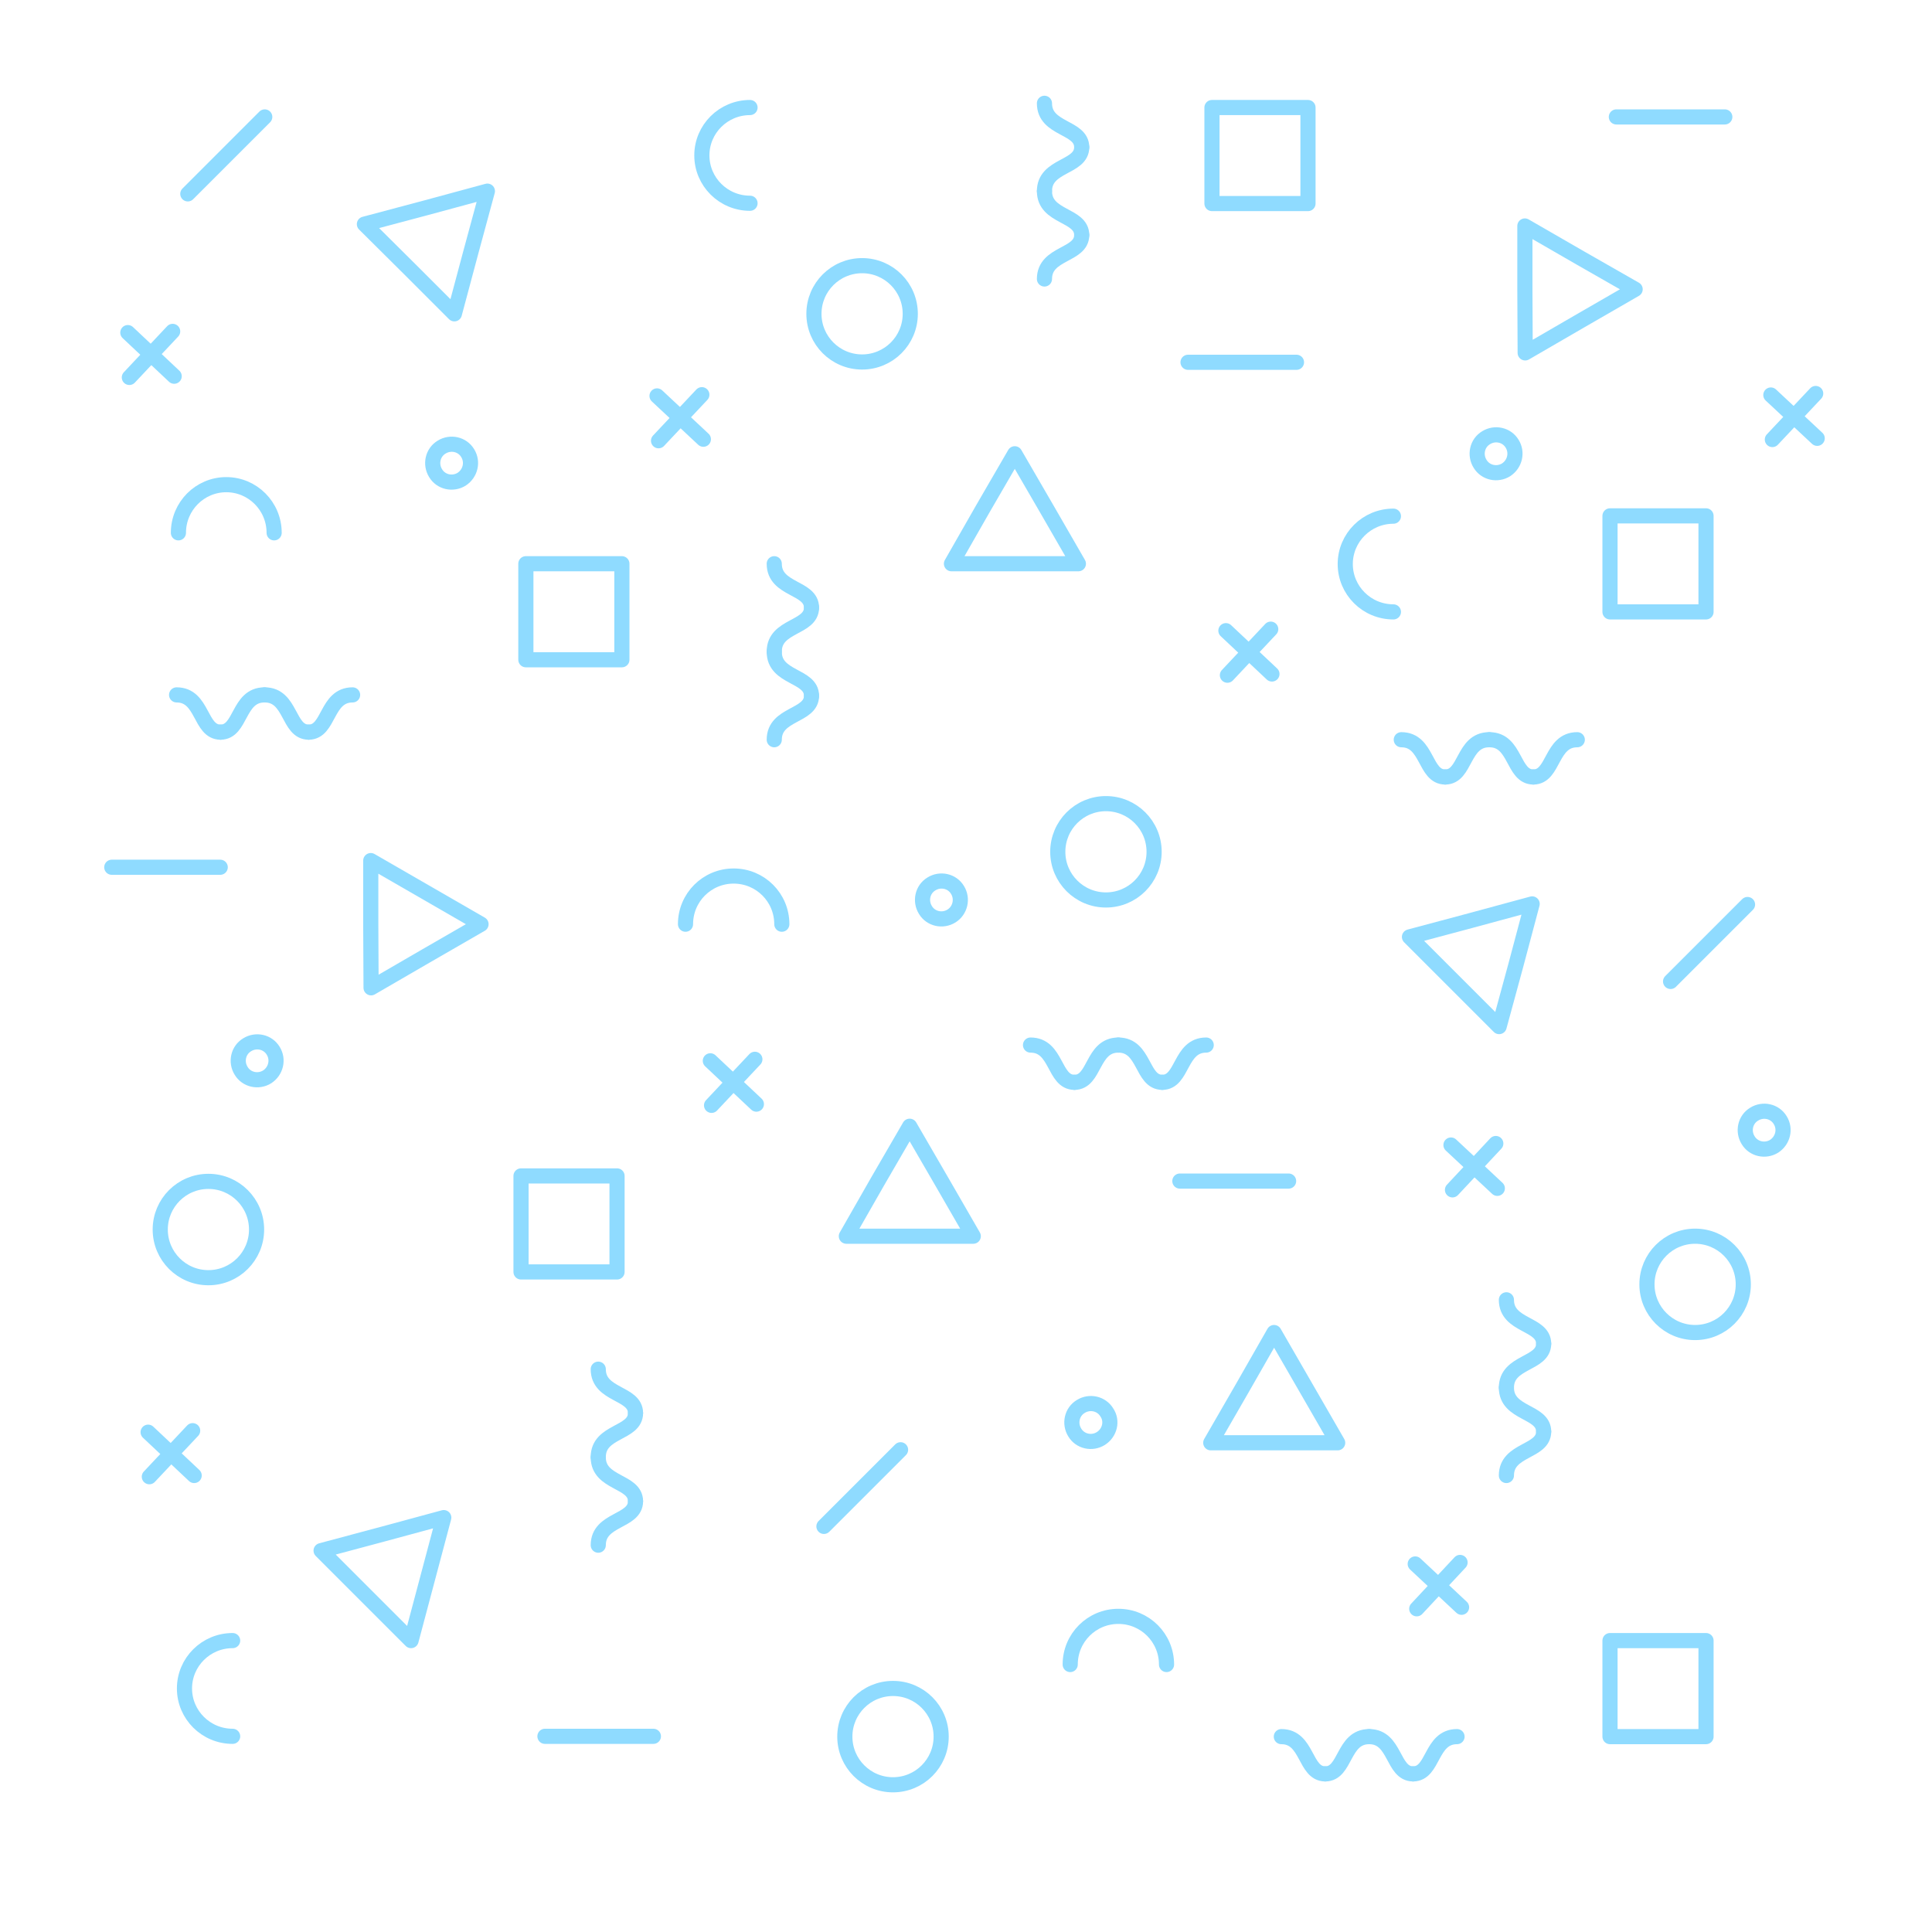
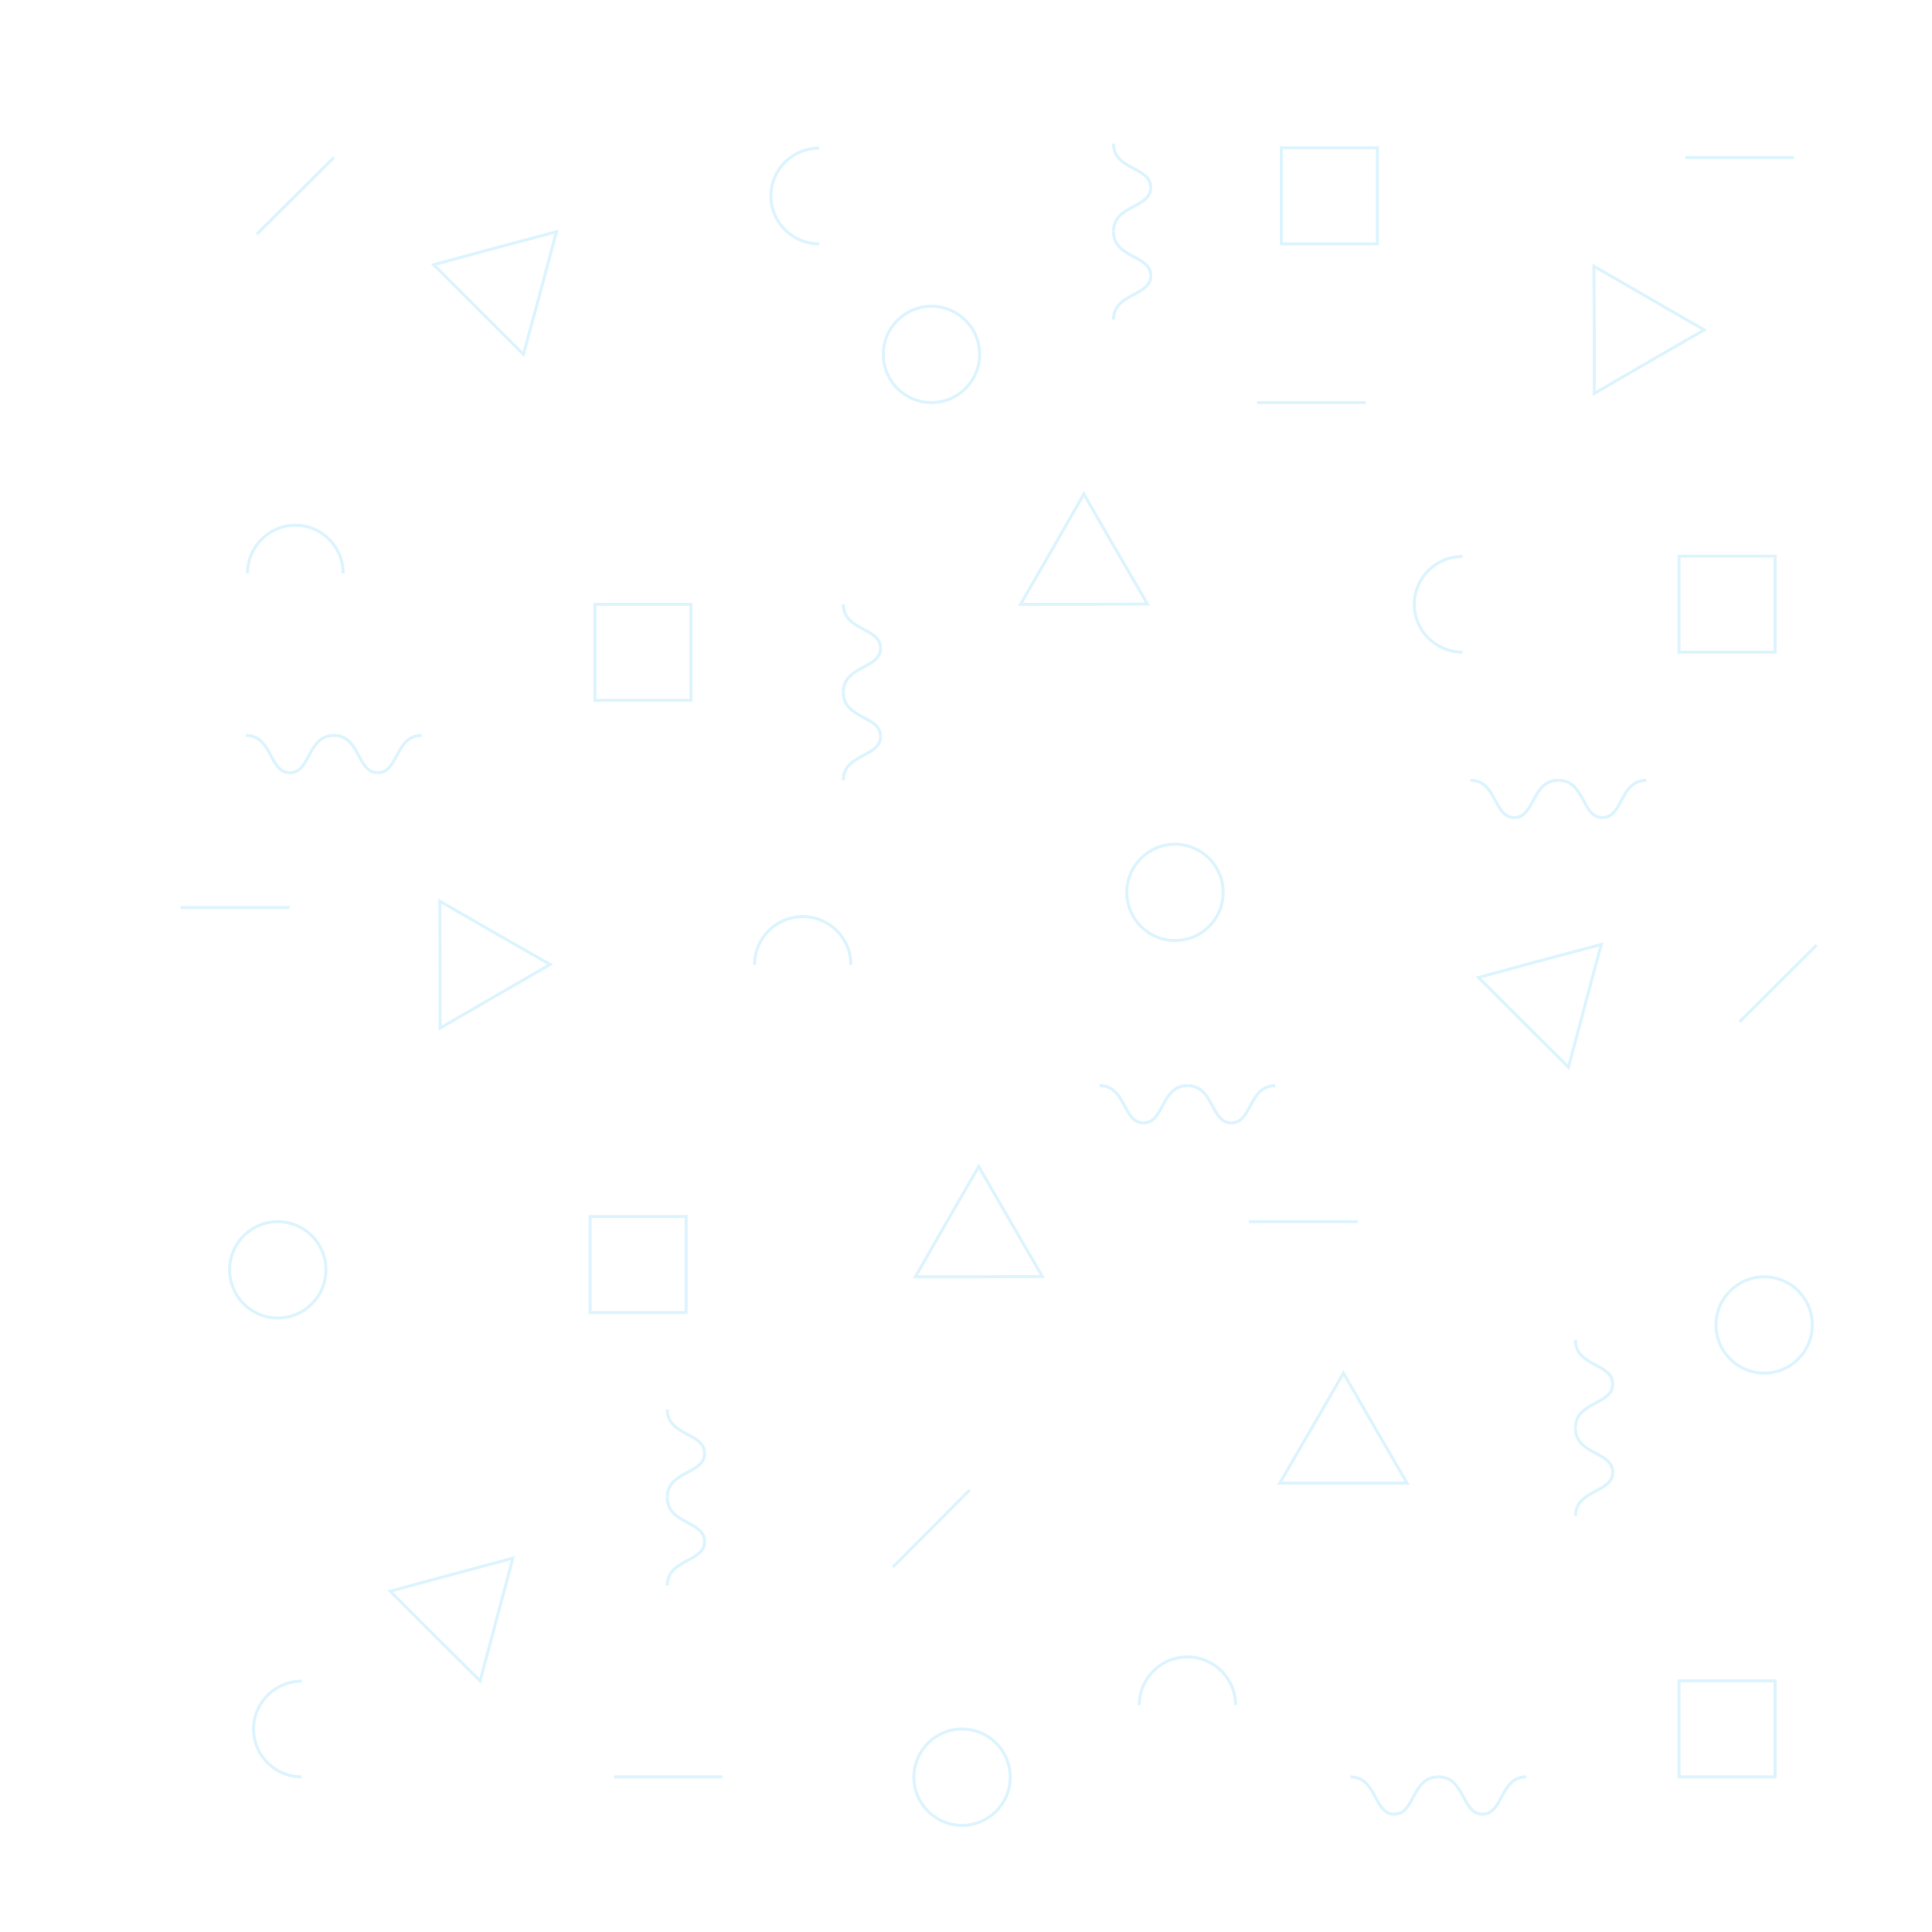
<svg xmlns="http://www.w3.org/2000/svg" version="1.1" id="Layer_1" x="0px" y="0px" viewBox="0 0 637.7 637.8" style="enable-background:new 0 0 637.7 637.8;" xml:space="preserve">
  <style type="text/css">
	.st0{display:none;fill:#F6F6F6;}
- 	.st1{fill:none;stroke:#8fdbff;stroke-width:5;stroke-linecap:round;stroke-linejoin:round;stroke-miterlimit:10;}
- 	.st2{display:none;opacity:0.3;}
- 	.st3{display:inline;fill:none;stroke:#8fdbff;stroke-miterlimit:10;}
- 	.st4{display:inline;}
- 	.st5{fill:none;stroke:#8fdbff;stroke-miterlimit:10;}
+ 	.st1{display:none;}
+ 	.st2{display:inline;fill:none;stroke:#8ddafd;stroke-width:5;stroke-linecap:round;stroke-linejoin:round;stroke-miterlimit:10;}
+ 	.st3{display:none;fill:none;stroke:#8ddafd;stroke-width:5;stroke-linecap:round;stroke-linejoin:round;stroke-miterlimit:10;}
+ 	.st4{opacity:0.3;}
+ 	.st5{fill:none;stroke:#8ddafd;stroke-miterlimit:10;}
</style>
  <rect x="0.6" y="0" class="st0" width="636.6" height="636.6" />
-   <g>
-     <line class="st1" x1="232.2" y1="145" x2="216.9" y2="130.7" />
-     <line class="st1" x1="217.4" y1="145.5" x2="231.7" y2="130.3" />
-   </g>
-   <g>
-     <line class="st1" x1="249.7" y1="364.5" x2="234.5" y2="350.2" />
-     <line class="st1" x1="234.9" y1="364.9" x2="249.2" y2="349.7" />
-   </g>
-   <g>
-     <line class="st1" x1="64.1" y1="487.1" x2="48.9" y2="472.8" />
-     <line class="st1" x1="49.3" y1="487.5" x2="63.6" y2="472.3" />
-   </g>
-   <g>
-     <line class="st1" x1="57.5" y1="124.2" x2="42.2" y2="109.8" />
-     <line class="st1" x1="42.7" y1="124.6" x2="57" y2="109.4" />
-   </g>
-   <g>
-     <line class="st1" x1="599.9" y1="144.7" x2="584.6" y2="130.4" />
-     <line class="st1" x1="585.1" y1="145.1" x2="599.4" y2="129.9" />
-   </g>
-   <g>
-     <line class="st1" x1="419.9" y1="222.5" x2="404.7" y2="208.2" />
-     <line class="st1" x1="405.2" y1="222.9" x2="419.5" y2="207.7" />
-   </g>
-   <g>
-     <line class="st1" x1="494.3" y1="392.3" x2="479" y2="378" />
-     <line class="st1" x1="479.5" y1="392.8" x2="493.8" y2="377.5" />
-   </g>
-   <g>
-     <line class="st1" x1="482.5" y1="530.6" x2="467.2" y2="516.3" />
-     <line class="st1" x1="467.7" y1="531.1" x2="482" y2="515.8" />
-   </g>
-   <polygon class="st1" points="345.5,167.9 335,149.8 324.5,167.9 314.1,186.1 335,186.1 356,186.1 " />
-   <polygon class="st1" points="310.8,389.9 300.3,371.8 289.8,389.9 279.4,408.1 300.3,408.1 321.3,408.1 " />
-   <polygon class="st1" points="431.1,458.1 420.6,439.9 410.2,458.1 399.7,476.3 420.7,476.3 441.6,476.3 " />
-   <polygon class="st1" points="500.4,318.7 505.8,298.4 485.5,303.9 465.3,309.3 480.1,324.1 494.9,338.9 " />
-   <polygon class="st1" points="155.4,83.4 160.9,63.1 140.6,68.6 120.3,74 135.2,88.8 150,103.6 " />
-   <polygon class="st1" points="141.1,521.3 146.5,501 126.2,506.5 106,511.9 120.8,526.7 135.7,541.6 " />
-   <polygon class="st1" points="521.6,106 539.8,95.5 521.6,85.1 503.4,74.6 503.4,95.5 503.5,116.5 " />
-   <polygon class="st1" points="140.6,315.6 158.8,305.1 140.6,294.6 122.4,284.1 122.4,305.1 122.5,326.1 " />
-   <circle class="st1" cx="365.1" cy="281.2" r="15.9" />
-   <circle class="st1" cx="284.6" cy="103.6" r="15.9" />
-   <circle class="st1" cx="294.8" cy="573.3" r="15.9" />
-   <path class="st1" d="M353.3,549.5c0-8.8,7.1-15.9,15.9-15.9c8.8,0,15.9,7.1,15.9,15.9" />
-   <path class="st1" d="M226.3,305.1c0-8.8,7.1-15.9,15.9-15.9s15.9,7.1,15.9,15.9" />
-   <path class="st1" d="M58.9,175.9c0-8.8,7.1-15.9,15.8-15.9c8.7,0,15.8,7.1,15.8,15.9" />
-   <path class="st1" d="M460,202c-8.8,0-15.9-7.1-15.9-15.8c0-8.7,7.1-15.8,15.9-15.8" />
-   <path class="st1" d="M76.8,573.2c-8.8,0-15.9-7.1-15.9-15.8c0-8.7,7.1-15.8,15.9-15.8" />
-   <path class="st1" d="M247.6,67.1c-8.8,0-15.9-7.1-15.9-15.8c0-8.7,7.1-15.8,15.9-15.8" />
-   <circle class="st1" cx="68.8" cy="405.9" r="15.9" />
-   <circle class="st1" cx="559.6" cy="424" r="15.9" />
-   <rect x="531.5" y="170.3" class="st1" width="31.7" height="31.7" />
-   <rect x="173.6" y="186.1" class="st1" width="31.7" height="31.7" />
-   <rect x="172" y="388.2" class="st1" width="31.7" height="31.7" />
-   <rect x="531.5" y="541.6" class="st1" width="31.7" height="31.7" />
-   <rect x="400.1" y="35.5" class="st1" width="31.7" height="31.7" />
-   <g>
-     <path class="st1" d="M354.7,357.3c-6.9,0-5.7-12.3-14.5-12.3" />
-     <path class="st1" d="M383.7,357.3c-6.9,0-5.7-12.3-14.5-12.3" />
-     <path class="st1" d="M354.7,357.3c6.9,0,5.7-12.3,14.5-12.3" />
-     <path class="st1" d="M398.3,345.1" />
-     <path class="st1" d="M383.7,357.3c6.9,0,5.7-12.3,14.5-12.3" />
-   </g>
-   <g>
-     <path class="st1" d="M437.5,585.6c-6.9,0-5.7-12.3-14.5-12.3" />
-     <path class="st1" d="M466.5,585.6c-6.9,0-5.7-12.3-14.5-12.3" />
-     <path class="st1" d="M437.5,585.6c6.9,0,5.7-12.3,14.5-12.3" />
-     <path class="st1" d="M481.1,573.3" />
-     <path class="st1" d="M466.5,585.6c6.9,0,5.7-12.3,14.5-12.3" />
-   </g>
-   <g>
-     <path class="st1" d="M477.1,256.5c-6.9,0-5.7-12.3-14.5-12.3" />
-     <path class="st1" d="M506.2,256.5c-6.9,0-5.7-12.3-14.5-12.3" />
-     <path class="st1" d="M477.1,256.5c6.9,0,5.7-12.3,14.5-12.3" />
-     <path class="st1" d="M520.7,244.3" />
-     <path class="st1" d="M506.2,256.5c6.9,0,5.7-12.3,14.5-12.3" />
-   </g>
-   <g>
-     <path class="st1" d="M72.8,241.7c-6.9,0-5.7-12.3-14.5-12.3" />
-     <path class="st1" d="M101.9,241.7c-6.9,0-5.7-12.3-14.5-12.3" />
-     <path class="st1" d="M72.8,241.7c6.9,0,5.7-12.3,14.5-12.3" />
-     <path class="st1" d="M116.4,229.4" />
-     <path class="st1" d="M101.9,241.7c6.9,0,5.7-12.3,14.5-12.3" />
-   </g>
-   <g>
-     <path class="st1" d="M357.1,77.6c0,6.9-12.3,5.7-12.3,14.5" />
-     <path class="st1" d="M357.1,48.6c0,6.9-12.3,5.7-12.3,14.5" />
-     <path class="st1" d="M357.1,77.6c0-6.9-12.3-5.7-12.3-14.5" />
-     <path class="st1" d="M344.8,34" />
-     <path class="st1" d="M357.1,48.6c0-6.9-12.3-5.7-12.3-14.5" />
-   </g>
-   <g>
-     <path class="st1" d="M267.9,229.7c0,6.9-12.3,5.7-12.3,14.5" />
-     <path class="st1" d="M267.9,200.6c0,6.9-12.3,5.7-12.3,14.5" />
-     <path class="st1" d="M267.9,229.7c0-6.9-12.3-5.7-12.3-14.5" />
-     <path class="st1" d="M255.7,186.1" />
-     <path class="st1" d="M267.9,200.6c0-6.9-12.3-5.7-12.3-14.5" />
-   </g>
-   <g>
-     <path class="st1" d="M509.6,472.6c0,6.9-12.3,5.7-12.3,14.5" />
-     <path class="st1" d="M509.6,443.6c0,6.9-12.3,5.7-12.3,14.5" />
-     <path class="st1" d="M509.6,472.6c0-6.9-12.3-5.7-12.3-14.5" />
-     <path class="st1" d="M497.3,429" />
-     <path class="st1" d="M509.6,443.6c0-6.9-12.3-5.7-12.3-14.5" />
-   </g>
-   <g>
-     <path class="st1" d="M209.8,495.6c0,6.9-12.3,5.7-12.3,14.5" />
-     <path class="st1" d="M209.8,466.5c0,6.9-12.3,5.7-12.3,14.5" />
-     <path class="st1" d="M209.8,495.6c0-6.9-12.3-5.7-12.3-14.5" />
-     <path class="st1" d="M197.5,451.9" />
-     <path class="st1" d="M209.8,466.5c0-6.9-12.3-5.7-12.3-14.5" />
-   </g>
-   <line class="st1" x1="389.5" y1="389.9" x2="425.4" y2="389.9" />
-   <line class="st1" x1="36.9" y1="286.3" x2="72.7" y2="286.3" />
-   <line class="st1" x1="392.2" y1="119.6" x2="428" y2="119.6" />
-   <line class="st1" x1="533.6" y1="38.6" x2="569.4" y2="38.6" />
-   <line class="st1" x1="179.9" y1="573.2" x2="215.7" y2="573.2" />
-   <line class="st1" x1="272" y1="503.9" x2="297.3" y2="478.6" />
-   <line class="st1" x1="62" y1="64" x2="87.4" y2="38.6" />
-   <line class="st1" x1="551.5" y1="324" x2="576.9" y2="298.6" />
-   <g class="st2">
-     <polygon class="st3" points="368.3,181.3 357.8,163.1 347.4,181.3 336.9,199.5 357.9,199.5 378.8,199.4  " />
-     <polygon class="st3" points="333.6,403.3 323.1,385.1 312.6,403.3 302.2,421.5 323.1,421.5 344.1,421.4  " />
-     <polygon class="st3" points="454,471.5 443.5,453.3 433,471.5 422.5,489.6 443.5,489.6 464.5,489.6  " />
-     <polygon class="st3" points="523.2,332 528.6,311.8 508.3,317.2 488.1,322.7 502.9,337.5 517.8,352.3  " />
-     <polygon class="st3" points="178.3,96.7 183.7,76.5 163.4,81.9 143.2,87.4 158,102.2 172.8,117  " />
-     <polygon class="st3" points="163.9,534.7 169.3,514.4 149.1,519.8 128.8,525.3 143.6,540.1 158.5,554.9  " />
-     <polygon class="st3" points="544.4,119.4 562.6,108.9 544.4,98.4 526.2,87.9 526.3,108.9 526.3,129.9  " />
-     <polygon class="st3" points="163.4,328.9 181.6,318.4 163.4,308 145.2,297.5 145.3,318.5 145.3,339.4  " />
-     <circle class="st3" cx="387.9" cy="294.6" r="15.9" />
-     <circle class="st3" cx="307.5" cy="117" r="15.9" />
-     <circle class="st3" cx="317.6" cy="586.7" r="15.9" />
-     <path class="st3" d="M376.1,562.9c0-8.8,7.1-15.9,15.9-15.9c8.8,0,15.9,7.1,15.9,15.9" />
-     <path class="st3" d="M249.1,318.5c0-8.8,7.1-15.9,15.9-15.9c8.8,0,15.9,7.1,15.9,15.9" />
-     <path class="st3" d="M81.7,189.3c0-8.8,7.1-15.9,15.8-15.9c8.7,0,15.8,7.1,15.8,15.9" />
-     <path class="st3" d="M482.8,215.3c-8.8,0-15.9-7.1-15.9-15.8c0-8.7,7.1-15.8,15.9-15.8" />
-     <path class="st3" d="M99.6,586.6c-8.8,0-15.9-7.1-15.9-15.8c0-8.7,7.1-15.8,15.9-15.8" />
-     <path class="st3" d="M270.4,80.5c-8.8,0-15.9-7.1-15.9-15.8s7.1-15.8,15.9-15.8" />
-     <circle class="st3" cx="91.7" cy="419.2" r="15.9" />
-     <circle class="st3" cx="582.4" cy="437.4" r="15.9" />
-     <rect x="554.3" y="183.6" class="st3" width="31.7" height="31.7" />
-     <rect x="196.4" y="199.5" class="st3" width="31.7" height="31.7" />
-     <rect x="194.8" y="401.6" class="st3" width="31.7" height="31.7" />
-     <rect x="554.3" y="554.9" class="st3" width="31.7" height="31.7" />
-     <rect x="423" y="48.8" class="st3" width="31.7" height="31.7" />
-     <g class="st4">
+   <g class="st1">
+     <line class="st2" x1="232.2" y1="145" x2="216.9" y2="130.7" />
+     <line class="st2" x1="217.4" y1="145.5" x2="231.7" y2="130.3" />
+   </g>
+   <g class="st1">
+     <line class="st2" x1="249.7" y1="364.5" x2="234.5" y2="350.2" />
+     <line class="st2" x1="234.9" y1="364.9" x2="249.2" y2="349.7" />
+   </g>
+   <g class="st1">
+     <line class="st2" x1="64.1" y1="487.1" x2="48.9" y2="472.8" />
+     <line class="st2" x1="49.3" y1="487.5" x2="63.6" y2="472.3" />
+   </g>
+   <g class="st1">
+     <line class="st2" x1="57.5" y1="124.2" x2="42.2" y2="109.8" />
+     <line class="st2" x1="42.7" y1="124.6" x2="57" y2="109.4" />
+   </g>
+   <g class="st1">
+     <line class="st2" x1="599.9" y1="144.7" x2="584.6" y2="130.4" />
+     <line class="st2" x1="585.1" y1="145.1" x2="599.4" y2="129.9" />
+   </g>
+   <g class="st1">
+     <line class="st2" x1="419.9" y1="222.5" x2="404.7" y2="208.2" />
+     <line class="st2" x1="405.2" y1="222.9" x2="419.5" y2="207.7" />
+   </g>
+   <g class="st1">
+     <line class="st2" x1="494.3" y1="392.3" x2="479" y2="378" />
+     <line class="st2" x1="479.5" y1="392.8" x2="493.8" y2="377.5" />
+   </g>
+   <g class="st1">
+     <line class="st2" x1="482.5" y1="530.6" x2="467.2" y2="516.3" />
+     <line class="st2" x1="467.7" y1="531.1" x2="482" y2="515.8" />
+   </g>
+   <polygon class="st3" points="345.5,167.9 335,149.8 324.5,167.9 314.1,186.1 335,186.1 356,186.1 " />
+   <polygon class="st3" points="310.8,389.9 300.3,371.8 289.8,389.9 279.4,408.1 300.3,408.1 321.3,408.1 " />
+   <polygon class="st3" points="431.1,458.1 420.6,439.9 410.2,458.1 399.7,476.3 420.7,476.3 441.6,476.3 " />
+   <polygon class="st3" points="500.4,318.7 505.8,298.4 485.5,303.9 465.3,309.3 480.1,324.1 494.9,338.9 " />
+   <polygon class="st3" points="155.4,83.4 160.9,63.1 140.6,68.6 120.3,74 135.2,88.8 150,103.6 " />
+   <polygon class="st3" points="141.1,521.3 146.5,501 126.2,506.5 106,511.9 120.8,526.7 135.7,541.6 " />
+   <polygon class="st3" points="521.6,106 539.8,95.5 521.6,85.1 503.4,74.6 503.4,95.5 503.5,116.5 " />
+   <polygon class="st3" points="140.6,315.6 158.8,305.1 140.6,294.6 122.4,284.1 122.4,305.1 122.5,326.1 " />
+   <circle class="st3" cx="365.1" cy="281.2" r="15.9" />
+   <circle class="st3" cx="284.6" cy="103.6" r="15.9" />
+   <circle class="st3" cx="294.8" cy="573.3" r="15.9" />
+   <path class="st3" d="M353.3,549.5c0-8.8,7.1-15.9,15.9-15.9c8.8,0,15.9,7.1,15.9,15.9" />
+   <path class="st3" d="M226.3,305.1c0-8.8,7.1-15.9,15.9-15.9s15.9,7.1,15.9,15.9" />
+   <path class="st3" d="M58.9,175.9c0-8.8,7.1-15.9,15.8-15.9c8.7,0,15.8,7.1,15.8,15.9" />
+   <path class="st3" d="M460,202c-8.8,0-15.9-7.1-15.9-15.8c0-8.7,7.1-15.8,15.9-15.8" />
+   <path class="st3" d="M76.8,573.2c-8.8,0-15.9-7.1-15.9-15.8c0-8.7,7.1-15.8,15.9-15.8" />
+   <path class="st3" d="M247.6,67.1c-8.8,0-15.9-7.1-15.9-15.8c0-8.7,7.1-15.8,15.9-15.8" />
+   <circle class="st3" cx="68.8" cy="405.9" r="15.9" />
+   <circle class="st3" cx="559.6" cy="424" r="15.9" />
+   <rect x="531.5" y="170.3" class="st3" width="31.7" height="31.7" />
+   <rect x="173.6" y="186.1" class="st3" width="31.7" height="31.7" />
+   <rect x="172" y="388.2" class="st3" width="31.7" height="31.7" />
+   <rect x="531.5" y="541.6" class="st3" width="31.7" height="31.7" />
+   <rect x="400.1" y="35.5" class="st3" width="31.7" height="31.7" />
+   <g class="st1">
+     <path class="st2" d="M354.7,357.3c-6.9,0-5.7-12.3-14.5-12.3" />
+     <path class="st2" d="M383.7,357.3c-6.9,0-5.7-12.3-14.5-12.3" />
+     <path class="st2" d="M354.7,357.3c6.9,0,5.7-12.3,14.5-12.3" />
+     <path class="st2" d="M398.3,345.1" />
+     <path class="st2" d="M383.7,357.3c6.9,0,5.7-12.3,14.5-12.3" />
+   </g>
+   <g class="st1">
+     <path class="st2" d="M437.5,585.6c-6.9,0-5.7-12.3-14.5-12.3" />
+     <path class="st2" d="M466.5,585.6c-6.9,0-5.7-12.3-14.5-12.3" />
+     <path class="st2" d="M437.5,585.6c6.9,0,5.7-12.3,14.5-12.3" />
+     <path class="st2" d="M481.1,573.3" />
+     <path class="st2" d="M466.5,585.6c6.9,0,5.7-12.3,14.5-12.3" />
+   </g>
+   <g class="st1">
+     <path class="st2" d="M477.1,256.5c-6.9,0-5.7-12.3-14.5-12.3" />
+     <path class="st2" d="M506.2,256.5c-6.9,0-5.7-12.3-14.5-12.3" />
+     <path class="st2" d="M477.1,256.5c6.9,0,5.7-12.3,14.5-12.3" />
+     <path class="st2" d="M520.7,244.3" />
+     <path class="st2" d="M506.2,256.5c6.9,0,5.7-12.3,14.5-12.3" />
+   </g>
+   <g class="st1">
+     <path class="st2" d="M72.8,241.7c-6.9,0-5.7-12.3-14.5-12.3" />
+     <path class="st2" d="M101.9,241.7c-6.9,0-5.7-12.3-14.5-12.3" />
+     <path class="st2" d="M72.8,241.7c6.9,0,5.7-12.3,14.5-12.3" />
+     <path class="st2" d="M116.4,229.4" />
+     <path class="st2" d="M101.9,241.7c6.9,0,5.7-12.3,14.5-12.3" />
+   </g>
+   <g class="st1">
+     <path class="st2" d="M357.1,77.6c0,6.9-12.3,5.7-12.3,14.5" />
+     <path class="st2" d="M357.1,48.6c0,6.9-12.3,5.7-12.3,14.5" />
+     <path class="st2" d="M357.1,77.6c0-6.9-12.3-5.7-12.3-14.5" />
+     <path class="st2" d="M344.8,34" />
+     <path class="st2" d="M357.1,48.6c0-6.9-12.3-5.7-12.3-14.5" />
+   </g>
+   <g class="st1">
+     <path class="st2" d="M267.9,229.7c0,6.9-12.3,5.7-12.3,14.5" />
+     <path class="st2" d="M267.9,200.6c0,6.9-12.3,5.7-12.3,14.5" />
+     <path class="st2" d="M267.9,229.7c0-6.9-12.3-5.7-12.3-14.5" />
+     <path class="st2" d="M255.7,186.1" />
+     <path class="st2" d="M267.9,200.6c0-6.9-12.3-5.7-12.3-14.5" />
+   </g>
+   <g class="st1">
+     <path class="st2" d="M509.6,472.6c0,6.9-12.3,5.7-12.3,14.5" />
+     <path class="st2" d="M509.6,443.6c0,6.9-12.3,5.7-12.3,14.5" />
+     <path class="st2" d="M509.6,472.6c0-6.9-12.3-5.7-12.3-14.5" />
+     <path class="st2" d="M497.3,429" />
+     <path class="st2" d="M509.6,443.6c0-6.9-12.3-5.7-12.3-14.5" />
+   </g>
+   <g class="st1">
+     <path class="st2" d="M209.8,495.6c0,6.9-12.3,5.7-12.3,14.5" />
+     <path class="st2" d="M209.8,466.5c0,6.9-12.3,5.7-12.3,14.5" />
+     <path class="st2" d="M209.8,495.6c0-6.9-12.3-5.7-12.3-14.5" />
+     <path class="st2" d="M197.5,451.9" />
+     <path class="st2" d="M209.8,466.5c0-6.9-12.3-5.7-12.3-14.5" />
+   </g>
+   <line class="st3" x1="389.5" y1="389.9" x2="425.4" y2="389.9" />
+   <line class="st3" x1="36.9" y1="286.3" x2="72.7" y2="286.3" />
+   <line class="st3" x1="392.2" y1="119.6" x2="428" y2="119.6" />
+   <line class="st3" x1="533.6" y1="38.6" x2="569.4" y2="38.6" />
+   <line class="st3" x1="179.9" y1="573.2" x2="215.7" y2="573.2" />
+   <line class="st3" x1="272" y1="503.9" x2="297.3" y2="478.6" />
+   <line class="st3" x1="62" y1="64" x2="87.4" y2="38.6" />
+   <line class="st3" x1="551.5" y1="324" x2="576.9" y2="298.6" />
+   <g class="st4">
+     <polygon class="st5" points="368.3,181.3 357.8,163.1 347.4,181.3 336.9,199.5 357.9,199.5 378.8,199.4  " />
+     <polygon class="st5" points="333.6,403.3 323.1,385.1 312.6,403.3 302.2,421.5 323.1,421.5 344.1,421.4  " />
+     <polygon class="st5" points="454,471.5 443.5,453.3 433,471.5 422.5,489.6 443.5,489.6 464.5,489.6  " />
+     <polygon class="st5" points="523.2,332 528.6,311.8 508.3,317.2 488.1,322.7 502.9,337.5 517.8,352.3  " />
+     <polygon class="st5" points="178.3,96.7 183.7,76.5 163.4,81.9 143.2,87.4 158,102.2 172.8,117  " />
+     <polygon class="st5" points="163.9,534.7 169.3,514.4 149.1,519.8 128.8,525.3 143.6,540.1 158.5,554.9  " />
+     <polygon class="st5" points="544.4,119.4 562.6,108.9 544.4,98.4 526.2,87.9 526.3,108.9 526.3,129.9  " />
+     <polygon class="st5" points="163.4,328.9 181.6,318.4 163.4,308 145.2,297.5 145.3,318.5 145.3,339.4  " />
+     <circle class="st5" cx="387.9" cy="294.6" r="15.9" />
+     <circle class="st5" cx="307.5" cy="117" r="15.9" />
+     <circle class="st5" cx="317.6" cy="586.7" r="15.9" />
+     <path class="st5" d="M376.1,562.9c0-8.8,7.1-15.9,15.9-15.9c8.8,0,15.9,7.1,15.9,15.9" />
+     <path class="st5" d="M249.1,318.5c0-8.8,7.1-15.9,15.9-15.9c8.8,0,15.9,7.1,15.9,15.9" />
+     <path class="st5" d="M81.7,189.3c0-8.8,7.1-15.9,15.8-15.9c8.7,0,15.8,7.1,15.8,15.9" />
+     <path class="st5" d="M482.8,215.3c-8.8,0-15.9-7.1-15.9-15.8c0-8.7,7.1-15.8,15.9-15.8" />
+     <path class="st5" d="M99.6,586.6c-8.8,0-15.9-7.1-15.9-15.8c0-8.7,7.1-15.8,15.9-15.8" />
+     <path class="st5" d="M270.4,80.5c-8.8,0-15.9-7.1-15.9-15.8s7.1-15.8,15.9-15.8" />
+     <circle class="st5" cx="91.7" cy="419.2" r="15.9" />
+     <circle class="st5" cx="582.4" cy="437.4" r="15.9" />
+     <rect x="554.3" y="183.6" class="st5" width="31.7" height="31.7" />
+     <rect x="196.4" y="199.5" class="st5" width="31.7" height="31.7" />
+     <rect x="194.8" y="401.6" class="st5" width="31.7" height="31.7" />
+     <rect x="554.3" y="554.9" class="st5" width="31.7" height="31.7" />
+     <rect x="423" y="48.8" class="st5" width="31.7" height="31.7" />
+     <g>
      <path class="st5" d="M377.5,370.7c-6.9,0-5.7-12.3-14.5-12.3" />
      <path class="st5" d="M406.5,370.7c-6.9,0-5.7-12.3-14.5-12.3" />
      <path class="st5" d="M377.5,370.7c6.9,0,5.7-12.3,14.5-12.3" />
      <path class="st5" d="M421.1,358.4" />
      <path class="st5" d="M406.5,370.7c6.9,0,5.7-12.3,14.5-12.3" />
    </g>
-     <g class="st4">
+     <g>
      <path class="st5" d="M460.3,598.9c-6.9,0-5.7-12.3-14.5-12.3" />
      <path class="st5" d="M489.4,598.9c-6.9,0-5.7-12.3-14.5-12.3" />
      <path class="st5" d="M460.3,598.9c6.9,0,5.7-12.3,14.5-12.3" />
      <path class="st5" d="M503.9,586.7" />
      <path class="st5" d="M489.4,598.9c6.9,0,5.7-12.3,14.5-12.3" />
    </g>
-     <g class="st4">
+     <g>
      <path class="st5" d="M499.9,269.9c-6.9,0-5.7-12.3-14.5-12.3" />
      <path class="st5" d="M529,269.9c-6.9,0-5.7-12.3-14.5-12.3" />
      <path class="st5" d="M499.9,269.9c6.9,0,5.7-12.3,14.5-12.3" />
      <path class="st5" d="M543.5,257.6" />
      <path class="st5" d="M529,269.9c6.9,0,5.7-12.3,14.5-12.3" />
    </g>
-     <g class="st4">
+     <g>
      <path class="st5" d="M95.7,255.1c-6.9,0-5.7-12.3-14.5-12.3" />
      <path class="st5" d="M124.7,255.1c-6.9,0-5.7-12.3-14.5-12.3" />
      <path class="st5" d="M95.7,255.1c6.9,0,5.7-12.3,14.5-12.3" />
      <path class="st5" d="M139.3,242.8" />
      <path class="st5" d="M124.7,255.1c6.9,0,5.7-12.3,14.5-12.3" />
    </g>
-     <g class="st4">
+     <g>
      <path class="st5" d="M379.9,91c0,6.9-12.3,5.7-12.3,14.5" />
      <path class="st5" d="M379.9,61.9c0,6.9-12.3,5.7-12.3,14.5" />
      <path class="st5" d="M379.9,91c0-6.9-12.3-5.7-12.3-14.5" />
      <path class="st5" d="M367.6,47.4" />
      <path class="st5" d="M379.9,61.9c0-6.9-12.3-5.7-12.3-14.5" />
    </g>
-     <g class="st4">
+     <g>
      <path class="st5" d="M290.7,243.1c0,6.9-12.3,5.7-12.3,14.5" />
      <path class="st5" d="M290.7,214c0,6.9-12.3,5.7-12.3,14.5" />
      <path class="st5" d="M290.7,243.1c0-6.9-12.3-5.7-12.3-14.5" />
      <path class="st5" d="M278.5,199.5" />
      <path class="st5" d="M290.7,214c0-6.9-12.3-5.7-12.3-14.5" />
    </g>
-     <g class="st4">
+     <g>
      <path class="st5" d="M532.4,486c0,6.9-12.3,5.7-12.3,14.5" />
      <path class="st5" d="M532.4,456.9c0,6.9-12.3,5.7-12.3,14.5" />
      <path class="st5" d="M532.4,486c0-6.9-12.3-5.7-12.3-14.5" />
      <path class="st5" d="M520.1,442.4" />
      <path class="st5" d="M532.4,456.9c0-6.9-12.3-5.7-12.3-14.5" />
    </g>
-     <g class="st4">
+     <g>
      <path class="st5" d="M232.6,508.9c0,6.9-12.3,5.7-12.3,14.5" />
      <path class="st5" d="M232.6,479.8c0,6.9-12.3,5.7-12.3,14.5" />
      <path class="st5" d="M232.6,508.9c0-6.9-12.3-5.7-12.3-14.5" />
      <path class="st5" d="M220.3,465.3" />
      <path class="st5" d="M232.6,479.8c0-6.9-12.3-5.7-12.3-14.5" />
    </g>
-     <line class="st3" x1="412.3" y1="403.3" x2="448.2" y2="403.3" />
-     <line class="st3" x1="59.7" y1="299.6" x2="95.6" y2="299.6" />
-     <line class="st3" x1="415" y1="132.9" x2="450.9" y2="132.9" />
-     <line class="st3" x1="556.4" y1="52" x2="592.2" y2="52" />
-     <line class="st3" x1="202.7" y1="586.6" x2="238.5" y2="586.6" />
-     <line class="st3" x1="294.8" y1="517.3" x2="320.1" y2="491.9" />
-     <line class="st3" x1="84.8" y1="77.3" x2="110.2" y2="52" />
-     <line class="st3" x1="574.3" y1="337.3" x2="599.7" y2="312" />
-   </g>
-   <path class="st1" d="M363.4,474.9c-2.9,1.8-6.8,1-8.6-2c-1.8-2.9-1-6.8,2-8.6c2.9-1.8,6.8-1,8.6,2  C367.3,469.1,366.4,473,363.4,474.9z" />
-   <path class="st1" d="M314.1,302.4c-2.9,1.8-6.8,1-8.6-2c-1.8-2.9-1-6.8,2-8.6c2.9-1.8,6.8-1,8.6,2  C317.9,296.7,317,300.6,314.1,302.4z" />
-   <path class="st1" d="M88.2,355.5c-2.9,1.8-6.8,1-8.6-2c-1.8-2.9-1-6.8,2-8.6c2.9-1.8,6.8-1,8.6,2C92,349.8,91.1,353.6,88.2,355.5z" />
-   <path class="st1" d="M152.4,158.2c-2.9,1.8-6.8,1-8.6-2c-1.8-2.9-1-6.8,2-8.6c2.9-1.8,6.8-1,8.6,2  C156.2,152.5,155.3,156.3,152.4,158.2z" />
-   <path class="st1" d="M497.2,155.1c-2.9,1.8-6.8,1-8.6-2c-1.8-2.9-1-6.8,2-8.6c2.9-1.8,6.8-1,8.6,2  C501,149.4,500.1,153.2,497.2,155.1z" />
-   <path class="st1" d="M585.7,378.4c-2.9,1.8-6.8,1-8.6-2c-1.8-2.9-1-6.8,2-8.6c2.9-1.8,6.8-1,8.6,2  C589.5,372.7,588.6,376.5,585.7,378.4z" />
+     <line class="st5" x1="412.3" y1="403.3" x2="448.2" y2="403.3" />
+     <line class="st5" x1="59.7" y1="299.6" x2="95.6" y2="299.6" />
+     <line class="st5" x1="415" y1="132.9" x2="450.9" y2="132.9" />
+     <line class="st5" x1="556.4" y1="52" x2="592.2" y2="52" />
+     <line class="st5" x1="202.7" y1="586.6" x2="238.5" y2="586.6" />
+     <line class="st5" x1="294.8" y1="517.3" x2="320.1" y2="491.9" />
+     <line class="st5" x1="84.8" y1="77.3" x2="110.2" y2="52" />
+     <line class="st5" x1="574.3" y1="337.3" x2="599.7" y2="312" />
+   </g>
+   <path class="st3" d="M363.4,474.9c-2.9,1.8-6.8,1-8.6-2c-1.8-2.9-1-6.8,2-8.6c2.9-1.8,6.8-1,8.6,2  C367.3,469.1,366.4,473,363.4,474.9z" />
+   <path class="st3" d="M314.1,302.4c-2.9,1.8-6.8,1-8.6-2c-1.8-2.9-1-6.8,2-8.6c2.9-1.8,6.8-1,8.6,2  C317.9,296.7,317,300.6,314.1,302.4z" />
+   <path class="st3" d="M88.2,355.5c-2.9,1.8-6.8,1-8.6-2c-1.8-2.9-1-6.8,2-8.6c2.9-1.8,6.8-1,8.6,2C92,349.8,91.1,353.6,88.2,355.5z" />
+   <path class="st3" d="M152.4,158.2c-2.9,1.8-6.8,1-8.6-2c-1.8-2.9-1-6.8,2-8.6c2.9-1.8,6.8-1,8.6,2  C156.2,152.5,155.3,156.3,152.4,158.2z" />
+   <path class="st3" d="M497.2,155.1c-2.9,1.8-6.8,1-8.6-2c-1.8-2.9-1-6.8,2-8.6c2.9-1.8,6.8-1,8.6,2  C501,149.4,500.1,153.2,497.2,155.1z" />
+   <path class="st3" d="M585.7,378.4c-2.9,1.8-6.8,1-8.6-2c-1.8-2.9-1-6.8,2-8.6c2.9-1.8,6.8-1,8.6,2  C589.5,372.7,588.6,376.5,585.7,378.4z" />
</svg>
